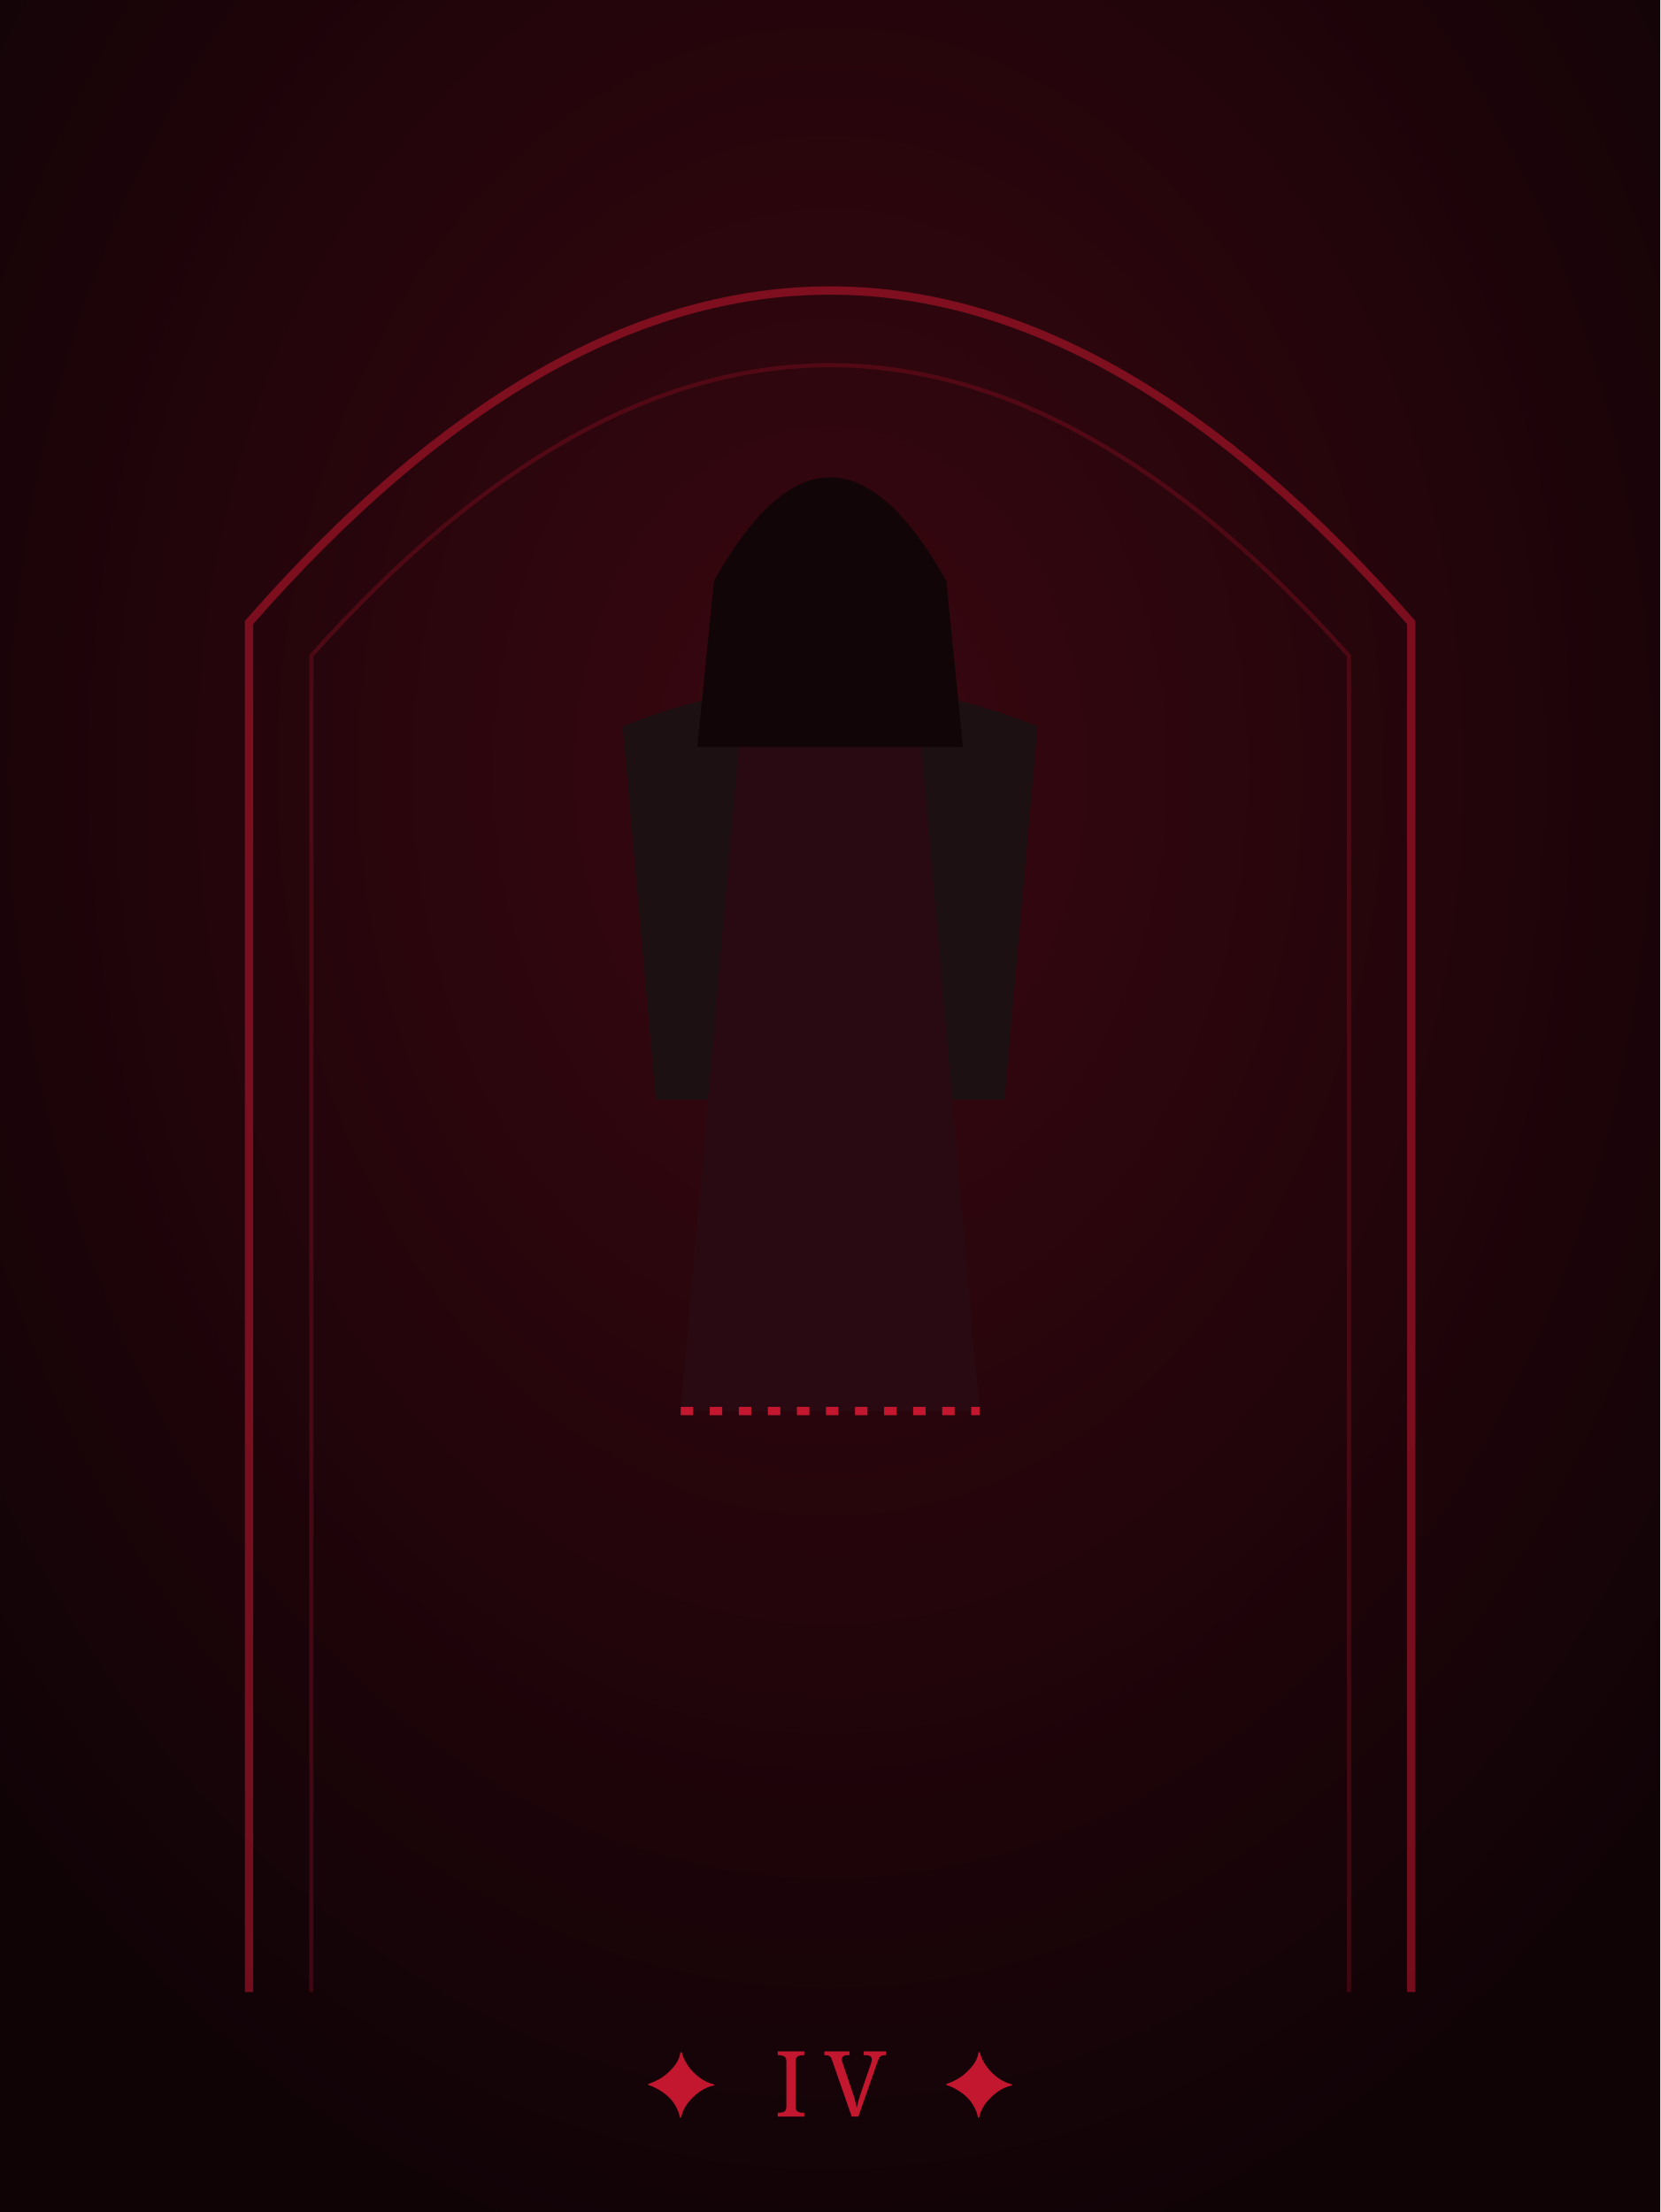
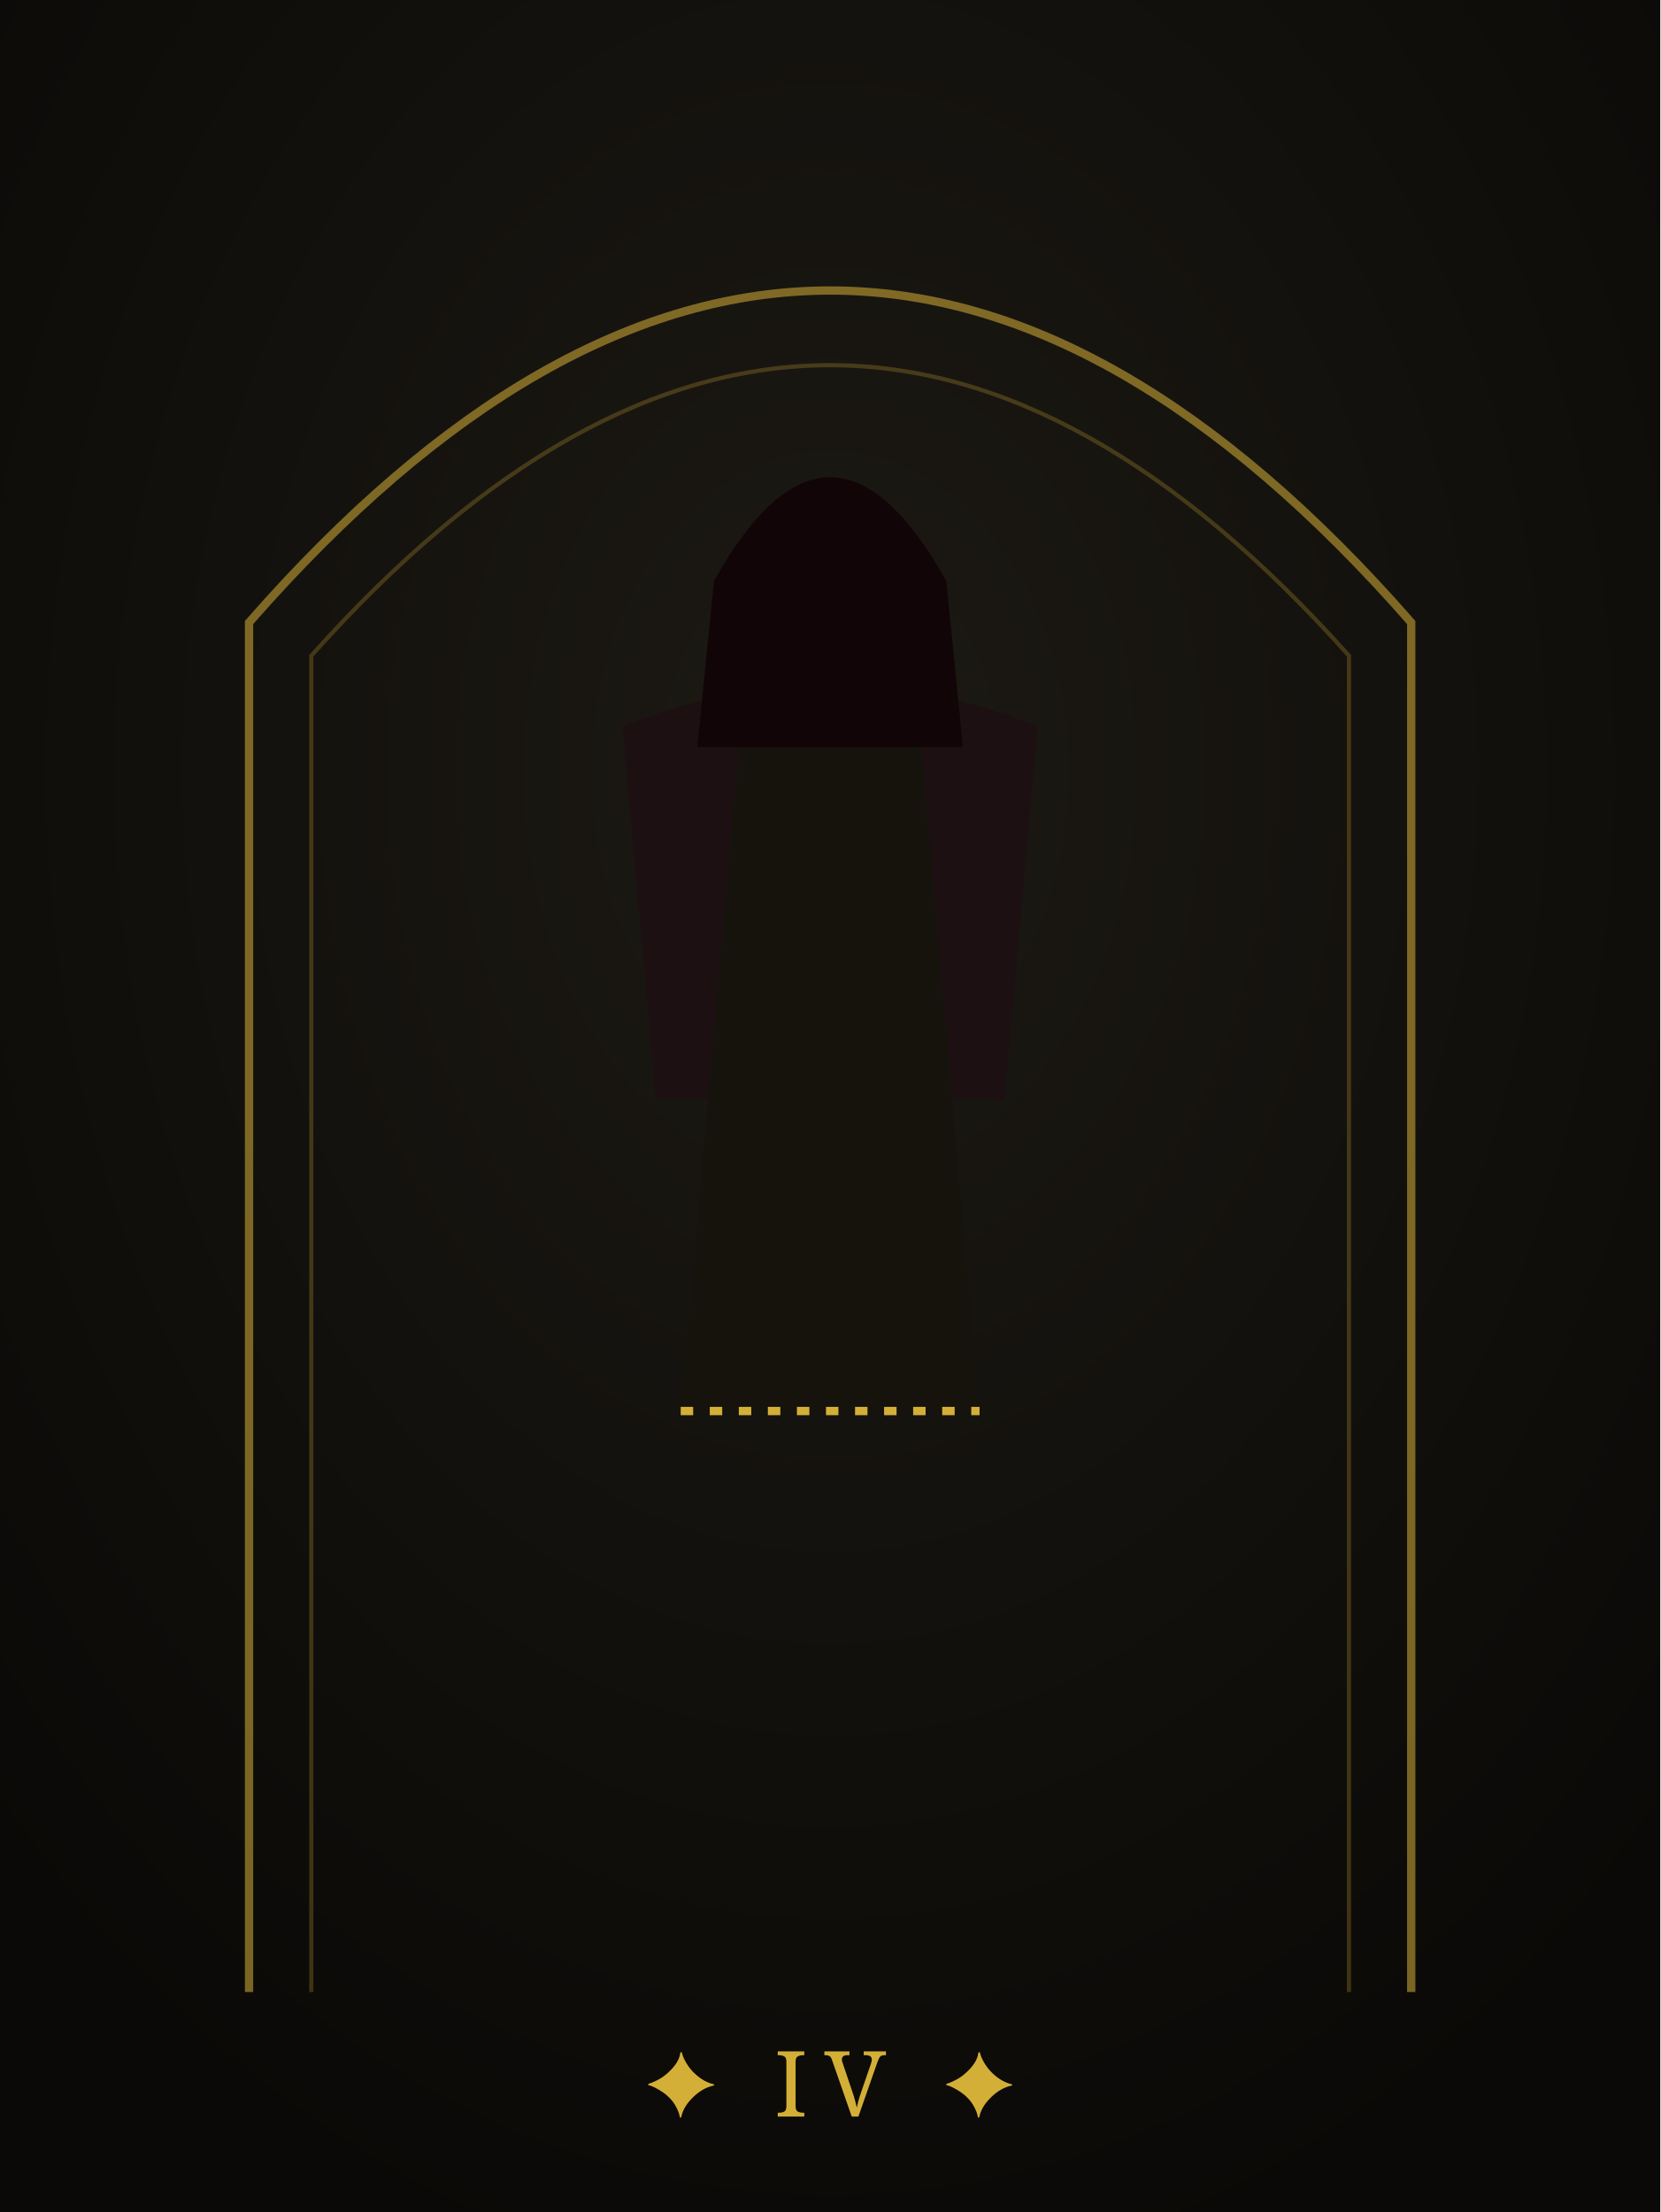
<svg xmlns="http://www.w3.org/2000/svg" viewBox="0 0 400 533">
  <defs>
    <radialGradient id="g" cx="50%" cy="35%" r="70%">
-       <stop offset="0" stop-color="#3a0710" />
-       <stop offset="1" stop-color="#0f0306" />
+       <stop offset="0" stop-color="#1d1a14" />
+       <stop offset="1" stop-color="#0a0907" />
    </radialGradient>
  </defs>
  <rect width="400" height="533" fill="url(#g)" />
-   <path d="M60 480 V150 q140 -160 280 0 V480" fill="none" stroke="#c3162f" stroke-opacity=".55" stroke-width="2" />
-   <path d="M75 480 V158 q125 -140 250 0 V480" fill="none" stroke="#c3162f" stroke-opacity=".25" />
+   <path d="M60 480 V150 q140 -160 280 0 V480" fill="none" stroke="#d4af37" stroke-opacity=".55" stroke-width="2" />
+   <path d="M75 480 V158 q125 -140 250 0 V480" fill="none" stroke="#d4af37" stroke-opacity=".25" />
  <g transform="translate(0,40)">
    <path d="M150 135 q50 -20 100 0 l-8 90 h-84z" fill="#1c1013" />
-     <path d="M178 140 h44 l14 160 h-72z" fill="#2a0a12" />
-     <path d="M164 300 h72" stroke="#c3162f" stroke-width="2" stroke-dasharray="3 4" />
+     <path d="M178 140 h44 l14 160 h-72z" fill="#16130d" />
+     <path d="M164 300 h72" stroke="#d4af37" stroke-width="2" stroke-dasharray="3 4" />
    <circle cx="200" cy="105" r="26" fill="#d9cbb8" />
    <path d="M172 100 q28 -50 56 0 l4 40 h-64z" fill="#120507" />
  </g>
-   <text x="200" y="510" text-anchor="middle" fill="#c3162f" font-family="Georgia,serif" font-size="22" letter-spacing="4">✦ IV ✦</text>
+   <text x="200" y="510" text-anchor="middle" fill="#d4af37" font-family="Georgia,serif" font-size="22" letter-spacing="4">✦ IV ✦</text>
</svg>
